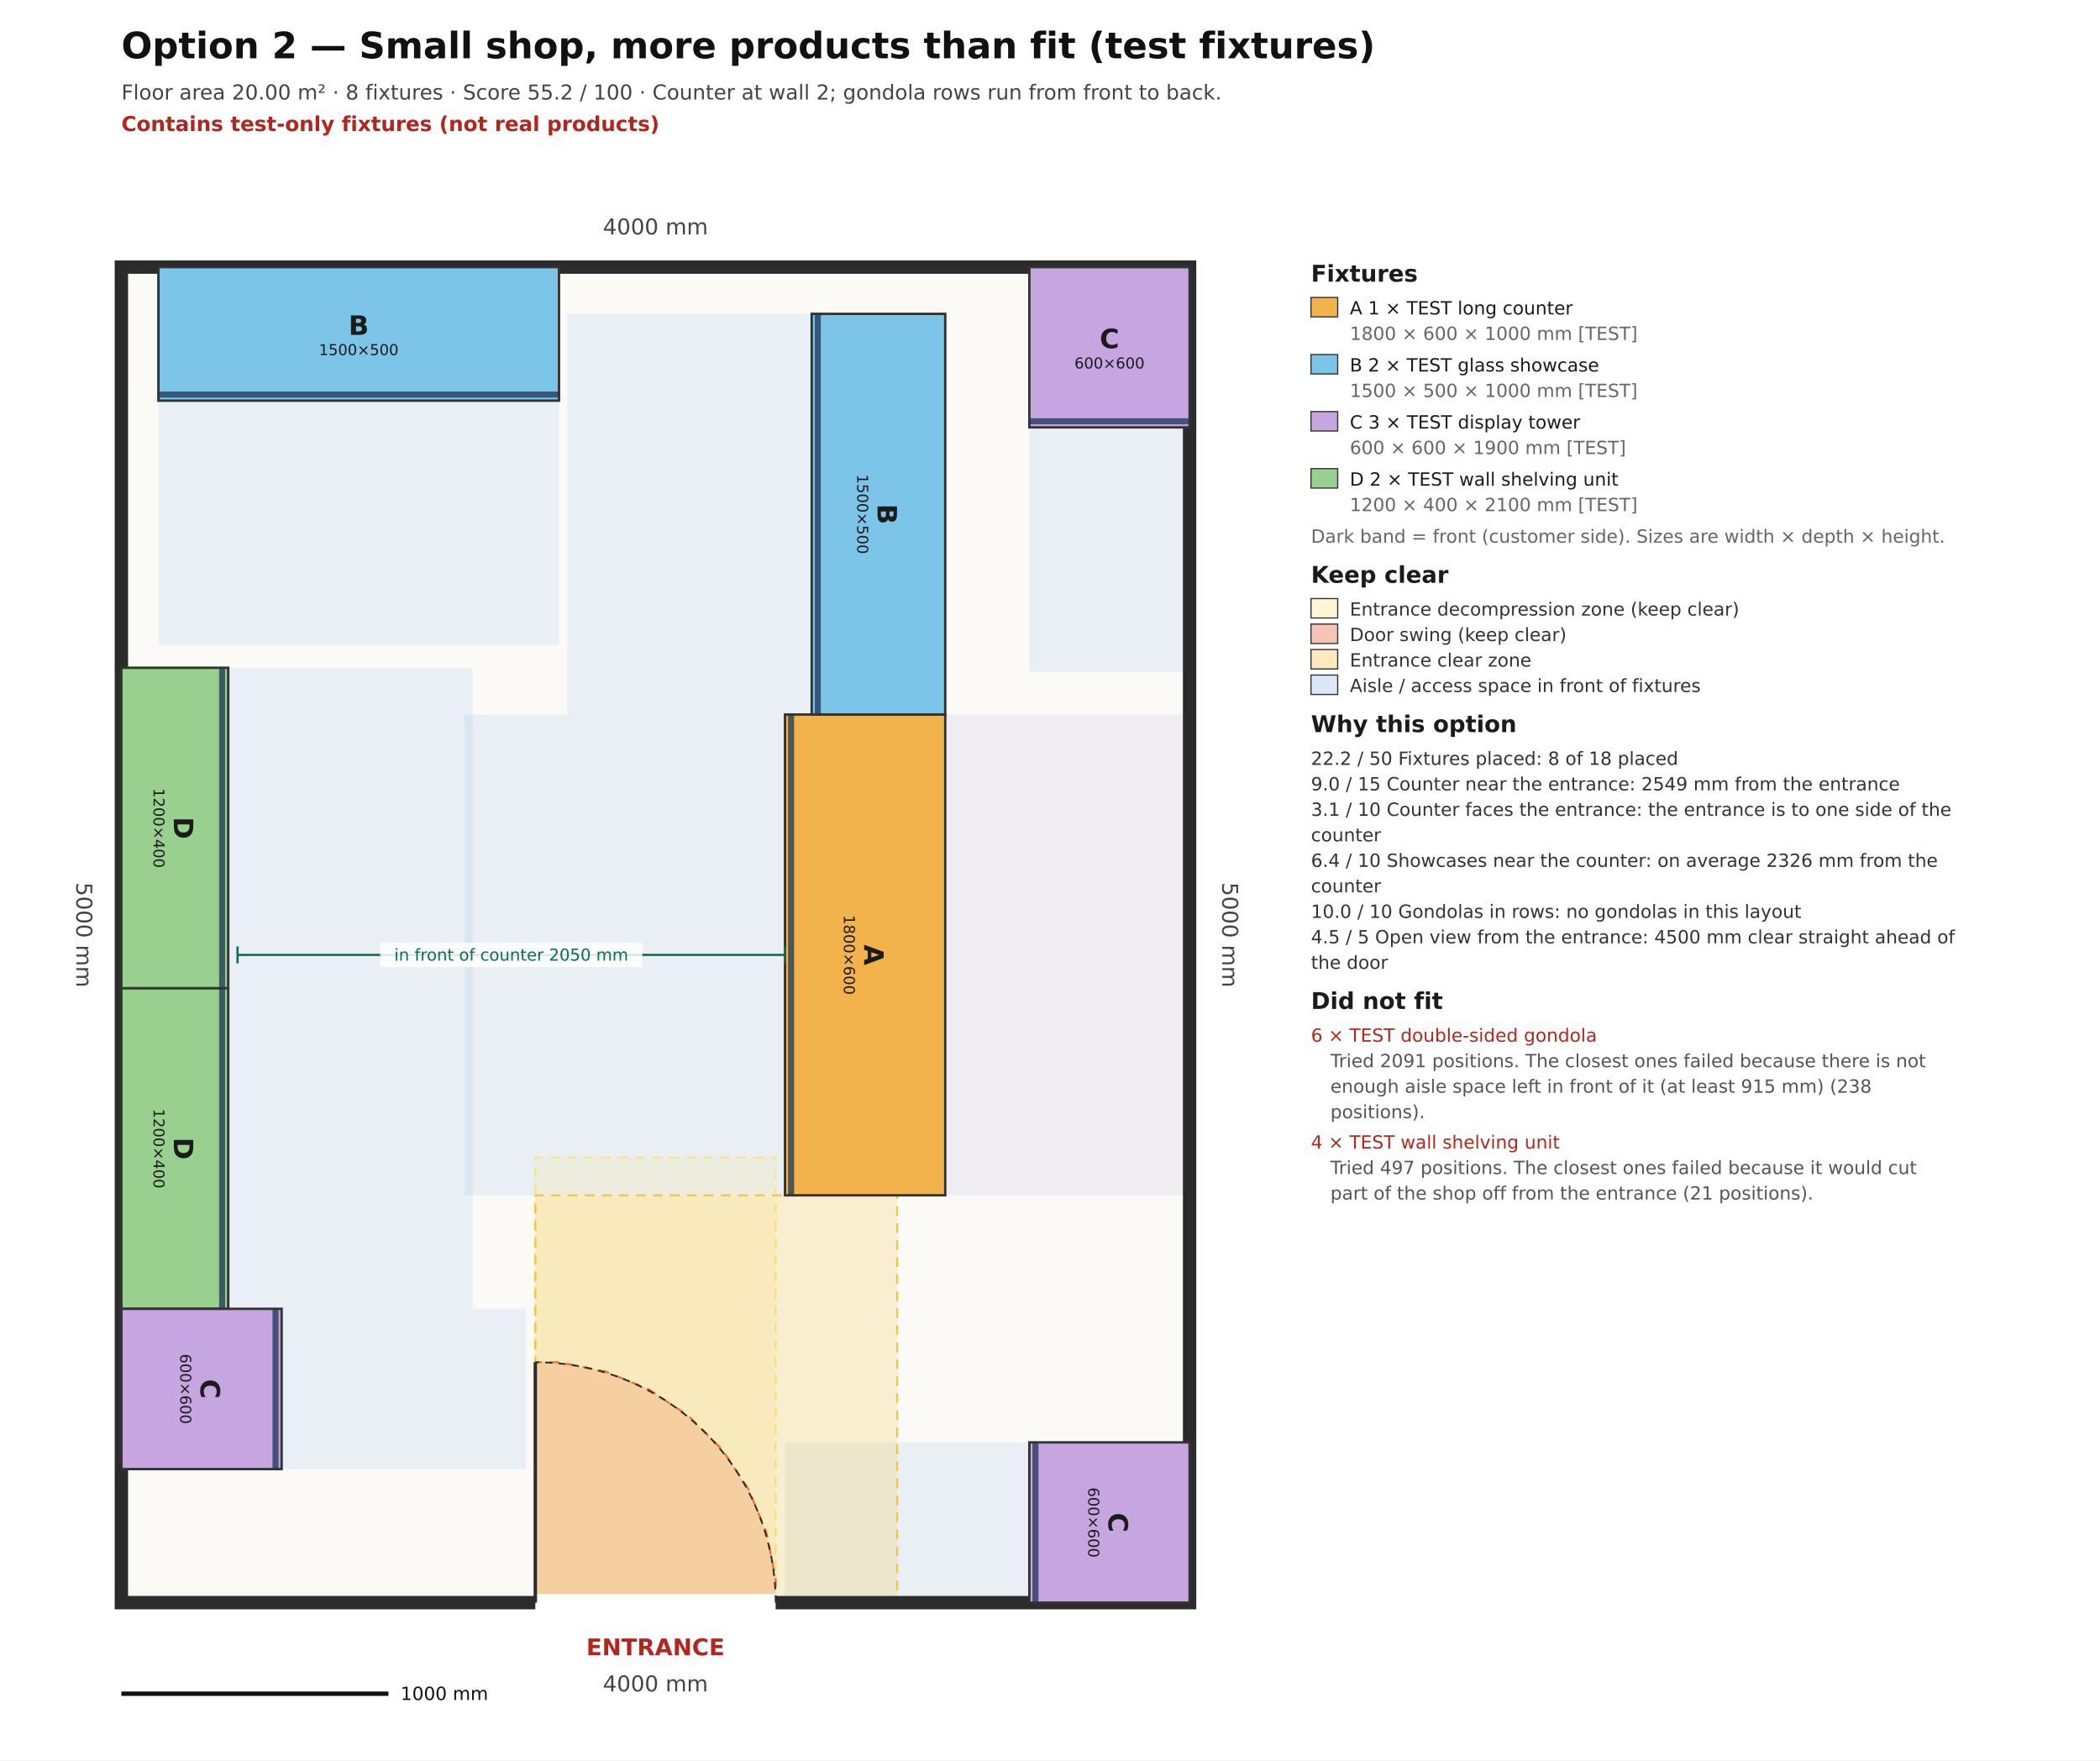
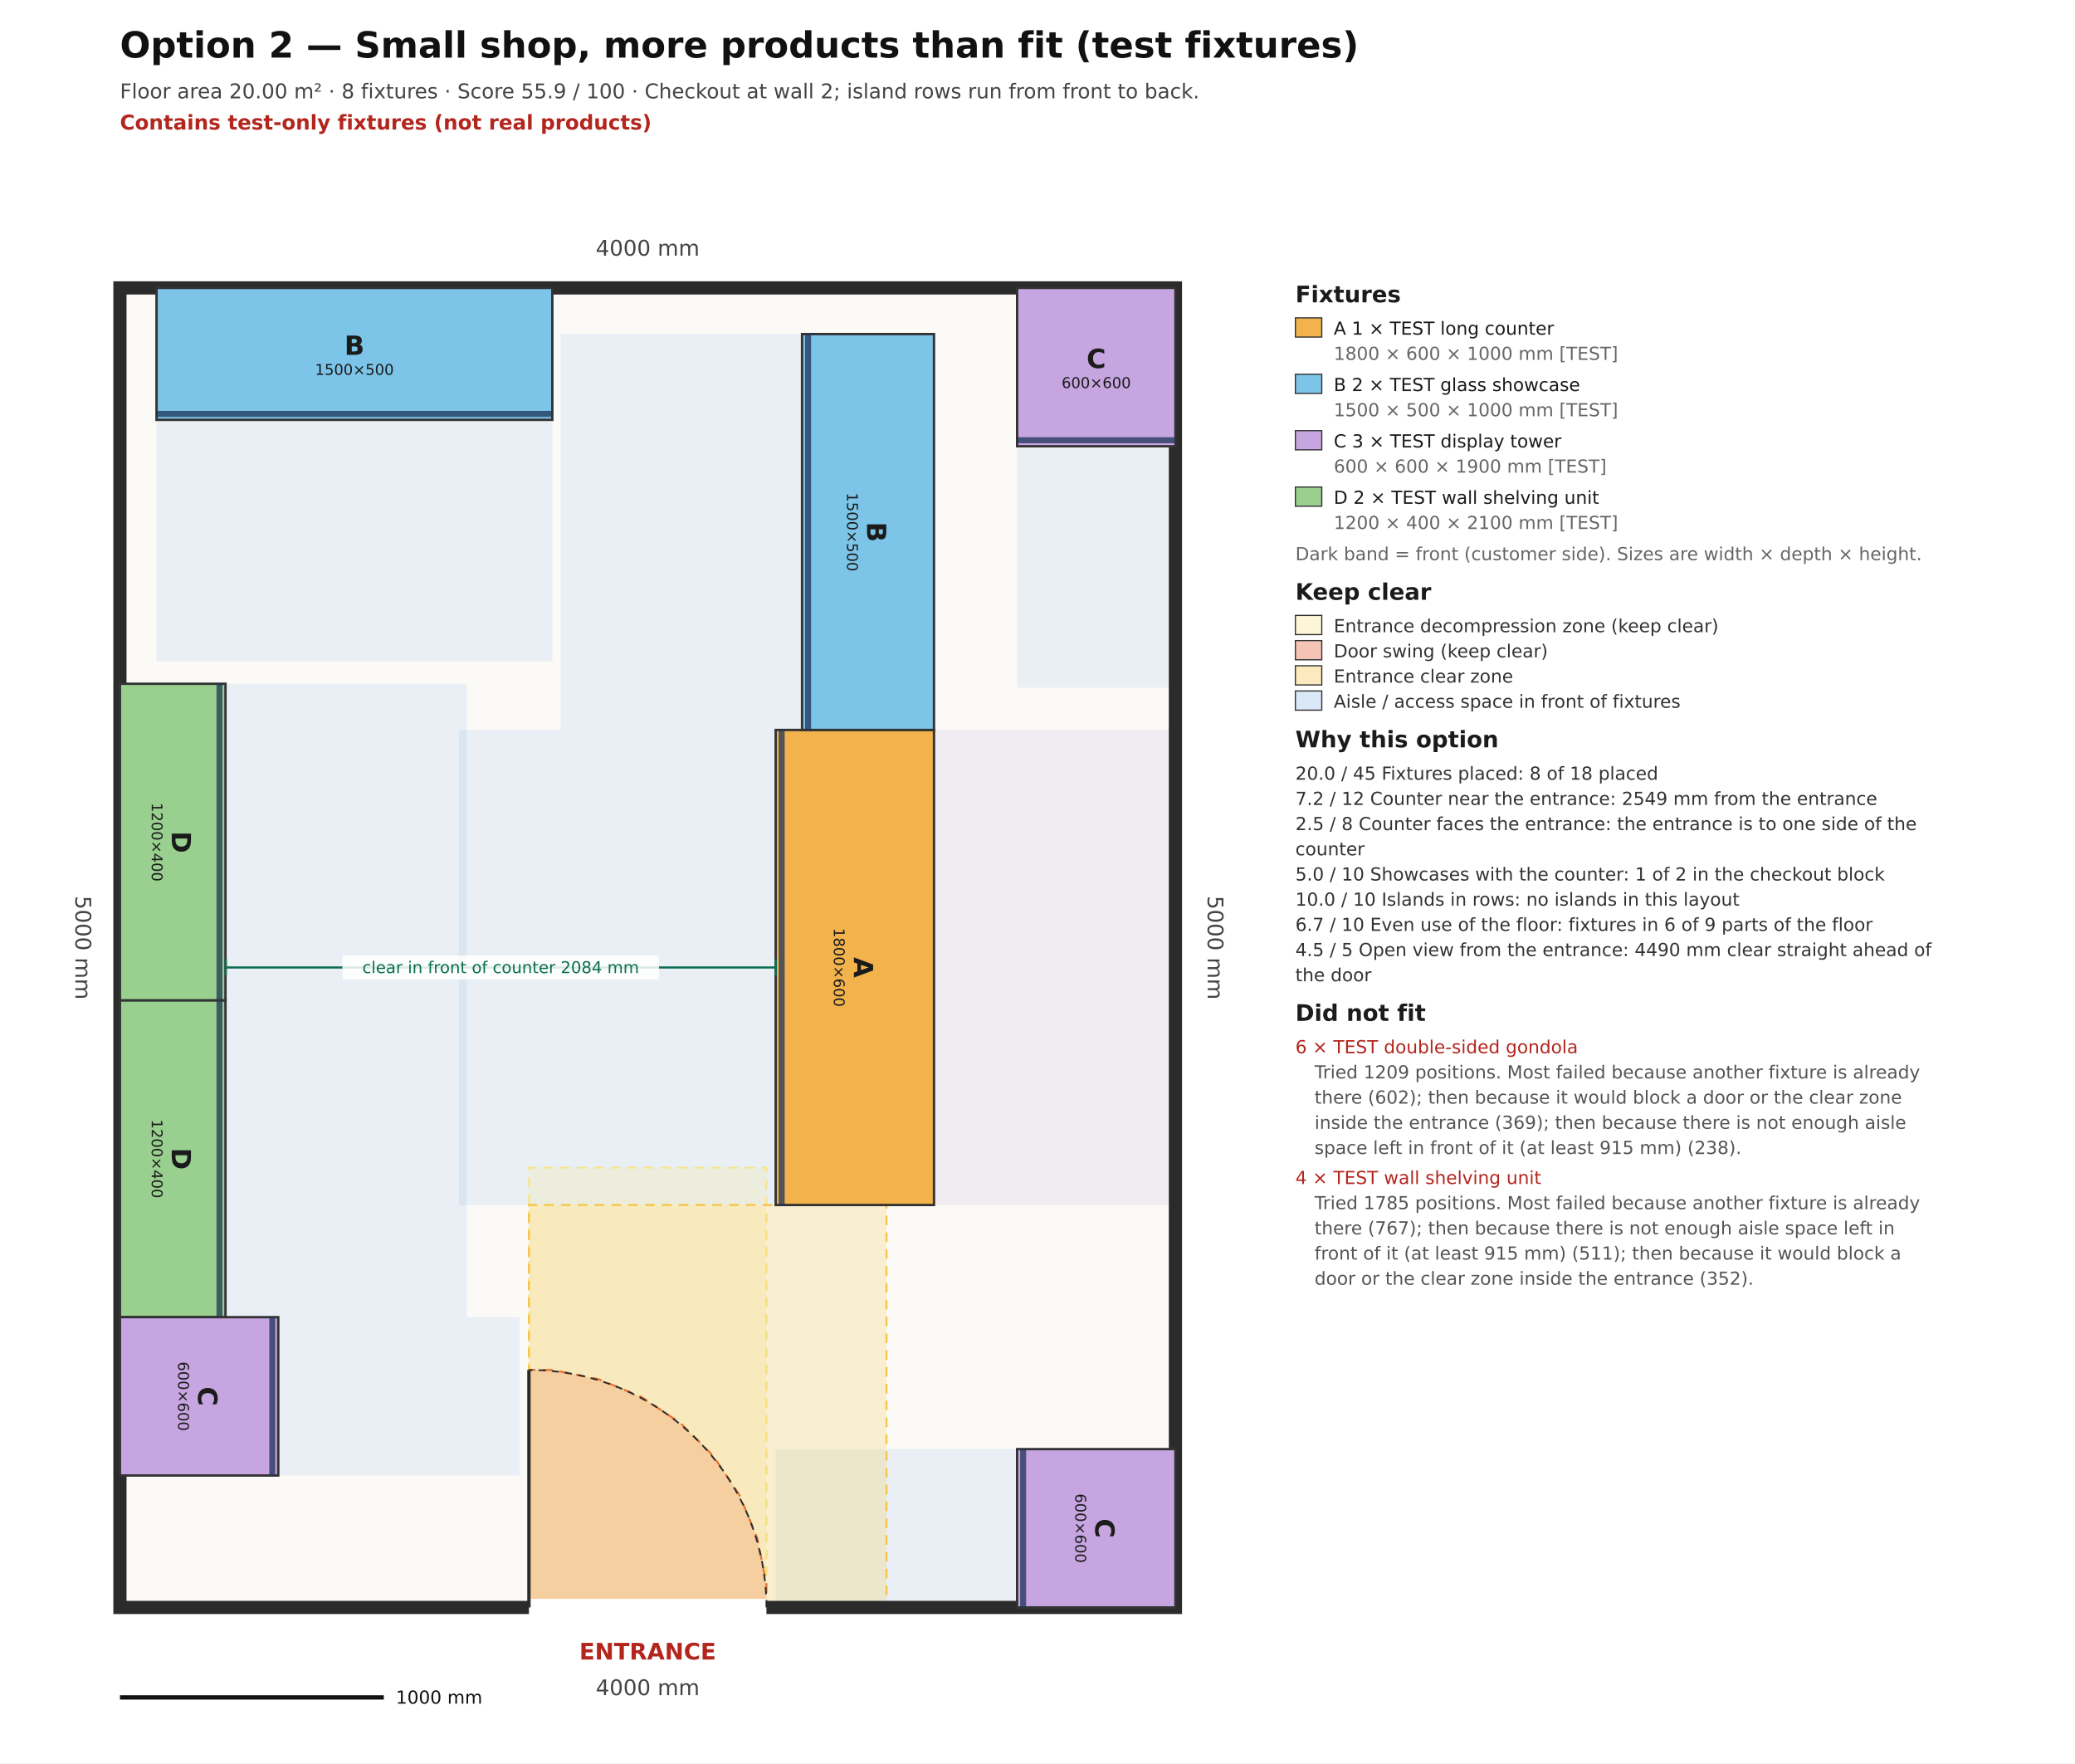
- <svg xmlns="http://www.w3.org/2000/svg" viewBox="0 0 7863.6 6590.9" width="7863.6mm" height="6590.9mm" font-family="DejaVu Sans, Arial, sans-serif">
-   <rect x="0" y="0" width="7863.6" height="6590.9" fill="#ffffff" />
+ <svg xmlns="http://www.w3.org/2000/svg" viewBox="0 0 7863.6 6681.8" width="7863.6mm" height="6681.8mm" font-family="DejaVu Sans, Arial, sans-serif">
+   <rect x="0" y="0" width="7863.6" height="6681.8" fill="#ffffff" />
  <text x="454.5" y="218.2" font-size="136.4" font-weight="bold" fill="#111111">Option 2 — Small shop, more products than fit (test fixtures)</text>
-   <text x="454.5" y="372.7" font-size="77.3" fill="#444444">Floor area 20.00 m²  ·  8 fixtures  ·  Score 55.2 / 100  ·  Counter at wall 2; gondola rows run from front to back.</text>
+   <text x="454.5" y="372.7" font-size="77.3" fill="#444444">Floor area 20.00 m²  ·  8 fixtures  ·  Score 55.9 / 100  ·  Checkout at wall 2; island rows run from front to back.</text>
  <text x="454.5" y="490.9" font-size="77.3" font-weight="bold" fill="#b3261e">Contains test-only fixtures (not real products)</text>
-   <polygon data-role="room-outline" data-plan-points="0.000,0.000 4000.000,0.000 4000.000,5000.000 0.000,5000.000" points="454.545,6000.000 4454.545,6000.000 4454.545,1000.000 454.545,1000.000" fill="#fbfaf7" stroke="none" />
-   <polygon data-access-zone="f01" points="2939.5,4475.0 2939.5,2675.0 1739.5,2675.0 1739.5,4475.0" fill="#4a90d9" fill-opacity="0.10" stroke="none" />
-   <polygon data-access-zone="f01" points="4454.5,4475.0 4454.5,2675.0 3539.5,2675.0 3539.5,4475.0" fill="#8e7cc3" fill-opacity="0.10" stroke="none" />
-   <polygon data-access-zone="f02" points="3039.5,2675.0 3039.5,1175.0 2124.5,1175.0 2124.5,2675.0" fill="#4a90d9" fill-opacity="0.10" stroke="none" />
-   <polygon data-access-zone="f03" points="2093.2,1500.0 593.2,1500.0 593.2,2415.0 2093.2,2415.0" fill="#4a90d9" fill-opacity="0.10" stroke="none" />
-   <polygon data-access-zone="f04" points="854.5,2500.0 854.5,3700.0 1769.5,3700.0 1769.5,2500.0" fill="#4a90d9" fill-opacity="0.10" stroke="none" />
-   <polygon data-access-zone="f05" points="854.5,3700.0 854.5,4900.0 1769.5,4900.0 1769.5,3700.0" fill="#4a90d9" fill-opacity="0.10" stroke="none" />
-   <polygon data-access-zone="f06" points="4454.5,1600.0 3854.5,1600.0 3854.5,2515.0 4454.5,2515.0" fill="#4a90d9" fill-opacity="0.10" stroke="none" />
-   <polygon data-access-zone="f07" points="3854.5,6000.0 3854.5,5400.0 2939.5,5400.0 2939.5,6000.0" fill="#4a90d9" fill-opacity="0.10" stroke="none" />
-   <polygon data-access-zone="f08" points="1054.5,4900.0 1054.5,5500.0 1969.5,5500.0 1969.5,4900.0" fill="#4a90d9" fill-opacity="0.10" stroke="none" />
-   <polygon data-zone-id="entrance:decompression" points="2004.5,6000.0 2904.5,6000.0 2904.5,4333.3 2004.5,4333.3" fill="#f6e58d" fill-opacity="0.22" stroke="#f6e58d" stroke-width="7.3" stroke-dasharray="36.4 27.3" />
-   <polygon data-zone-id="entrance:door-swing" points="2004.5,6000.0 2904.5,6000.0 2904.5,5911.4 2870.0,5737.5 2802.1,5573.7 2703.6,5426.3 2578.3,5300.9 2430.9,5202.4 2267.1,5134.6 2093.2,5100.0 2004.5,5100.0" fill="#e4572e" fill-opacity="0.22" stroke="#e4572e" stroke-width="7.3" stroke-dasharray="36.4 27.3" />
-   <polygon data-zone-id="entrance:entrance-clear" points="2004.5,6000.0 3359.5,6000.0 3359.5,4475.0 2004.5,4475.0" fill="#f6c445" fill-opacity="0.22" stroke="#f6c445" stroke-width="7.3" stroke-dasharray="36.4 27.3" />
-   <polygon points="454.5,6000.0 4454.5,6000.0 4454.5,1000.0 454.5,1000.0" fill="none" stroke="#2b2b2b" stroke-width="50.0" stroke-linejoin="miter" />
-   <line data-door-id="entrance" x1="2004.5" y1="6000.0" x2="2904.5" y2="6000.0" stroke="#ffffff" stroke-width="65.0" />
-   <line x1="2004.5" y1="6000.0" x2="2004.5" y2="5100.0" stroke="#2b2b2b" stroke-width="12.7" />
-   <path d="M 2904.5 6000.0 A 900.0 900.0 0 0 0 2004.5 5100.0" fill="none" stroke="#2b2b2b" stroke-width="6.4" stroke-dasharray="27.3 22.7" />
-   <text x="2454.5" y="6172.7" font-size="86.4" font-weight="bold" fill="#b3261e" text-anchor="middle" dominant-baseline="middle">ENTRANCE</text>
-   <text data-wall-index="0" data-length-um="4000000" x="2454.5" y="6309.1" font-size="81.8" fill="#444444" text-anchor="middle" dominant-baseline="middle" transform="rotate(0.0 2454.5 6309.1)">4000 mm</text>
-   <text data-wall-index="1" data-length-um="5000000" x="4600.0" y="3500.0" font-size="81.8" fill="#444444" text-anchor="middle" dominant-baseline="middle" transform="rotate(90.0 4600.0 3500.0)">5000 mm</text>
-   <text data-wall-index="2" data-length-um="4000000" x="2454.5" y="854.5" font-size="81.8" fill="#444444" text-anchor="middle" dominant-baseline="middle" transform="rotate(0.0 2454.5 854.5)">4000 mm</text>
-   <text data-wall-index="3" data-length-um="5000000" x="309.1" y="3500.0" font-size="81.8" fill="#444444" text-anchor="middle" dominant-baseline="middle" transform="rotate(90.0 309.1 3500.0)">5000 mm</text>
-   <polygon data-placement-id="f01" data-product-id="test-counter-long" data-width-um="1800000" data-depth-um="600000" data-plan-points="3085.000,1525.000 3085.000,3325.000 2485.000,3325.000 2485.000,1525.000" points="3539.545,4475.000 3539.545,2675.000 2939.545,2675.000 2939.545,4475.000" fill="#f2b24c" stroke="#333333" stroke-width="9.1" />
-   <line x1="2962.3" y1="4475.0" x2="2962.3" y2="2675.0" stroke="#1d3557" stroke-width="22.7" stroke-opacity="0.75" />
-   <text x="3239.5" y="3544.0" font-size="100.0" font-weight="bold" fill="#1b1b1b" text-anchor="middle" dominant-baseline="central" transform="rotate(90.0 3239.5 3575.0)">A</text>
-   <text x="3239.5" y="3635.0" font-size="56.4" fill="#1b1b1b" text-anchor="middle" dominant-baseline="central" transform="rotate(90.0 3239.5 3575.0)">1800×600</text>
-   <polygon data-placement-id="f02" data-product-id="test-showcase" data-width-um="1500000" data-depth-um="500000" data-plan-points="3085.000,3325.000 3085.000,4825.000 2585.000,4825.000 2585.000,3325.000" points="3539.545,2675.000 3539.545,1175.000 3039.545,1175.000 3039.545,2675.000" fill="#7cc4e8" stroke="#333333" stroke-width="9.1" />
-   <line x1="3062.3" y1="2675.0" x2="3062.3" y2="1175.0" stroke="#1d3557" stroke-width="22.7" stroke-opacity="0.75" />
-   <text x="3289.5" y="1894.0" font-size="100.0" font-weight="bold" fill="#1b1b1b" text-anchor="middle" dominant-baseline="central" transform="rotate(90.0 3289.5 1925.0)">B</text>
-   <text x="3289.5" y="1985.0" font-size="56.4" fill="#1b1b1b" text-anchor="middle" dominant-baseline="central" transform="rotate(90.0 3289.5 1925.0)">1500×500</text>
-   <polygon data-placement-id="f03" data-product-id="test-showcase" data-width-um="1500000" data-depth-um="500000" data-plan-points="1638.642,5000.000 138.642,5000.000 138.642,4500.000 1638.642,4500.000" points="2093.187,1000.000 593.187,1000.000 593.187,1500.000 2093.187,1500.000" fill="#7cc4e8" stroke="#333333" stroke-width="9.1" />
-   <line x1="2093.2" y1="1477.3" x2="593.2" y2="1477.3" stroke="#1d3557" stroke-width="22.7" stroke-opacity="0.75" />
-   <text x="1343.2" y="1219.0" font-size="100.0" font-weight="bold" fill="#1b1b1b" text-anchor="middle" dominant-baseline="central" transform="rotate(0.0 1343.2 1250.0)">B</text>
-   <text x="1343.2" y="1310.0" font-size="56.4" fill="#1b1b1b" text-anchor="middle" dominant-baseline="central" transform="rotate(0.0 1343.2 1250.0)">1500×500</text>
-   <polygon data-placement-id="f04" data-product-id="test-wall-shelf" data-width-um="1200000" data-depth-um="400000" data-plan-points="0.000,3500.000 0.000,2300.000 400.000,2300.000 400.000,3500.000" points="454.545,2500.000 454.545,3700.000 854.545,3700.000 854.545,2500.000" fill="#9ad08f" stroke="#333333" stroke-width="9.1" />
-   <line x1="831.8" y1="2500.0" x2="831.8" y2="3700.0" stroke="#1d3557" stroke-width="22.7" stroke-opacity="0.75" />
-   <text x="654.5" y="3069.0" font-size="100.0" font-weight="bold" fill="#1b1b1b" text-anchor="middle" dominant-baseline="central" transform="rotate(90.0 654.5 3100.0)">D</text>
-   <text x="654.5" y="3160.0" font-size="56.4" fill="#1b1b1b" text-anchor="middle" dominant-baseline="central" transform="rotate(90.0 654.5 3100.0)">1200×400</text>
-   <polygon data-placement-id="f05" data-product-id="test-wall-shelf" data-width-um="1200000" data-depth-um="400000" data-plan-points="0.000,2300.000 0.000,1100.000 400.000,1100.000 400.000,2300.000" points="454.545,3700.000 454.545,4900.000 854.545,4900.000 854.545,3700.000" fill="#9ad08f" stroke="#333333" stroke-width="9.1" />
-   <line x1="831.8" y1="3700.0" x2="831.8" y2="4900.0" stroke="#1d3557" stroke-width="22.7" stroke-opacity="0.75" />
-   <text x="654.5" y="4269.0" font-size="100.0" font-weight="bold" fill="#1b1b1b" text-anchor="middle" dominant-baseline="central" transform="rotate(90.0 654.5 4300.0)">D</text>
-   <text x="654.5" y="4360.0" font-size="56.4" fill="#1b1b1b" text-anchor="middle" dominant-baseline="central" transform="rotate(90.0 654.5 4300.0)">1200×400</text>
-   <polygon data-placement-id="f06" data-product-id="test-tower" data-width-um="600000" data-depth-um="600000" data-plan-points="4000.000,5000.000 3400.000,5000.000 3400.000,4400.000 4000.000,4400.000" points="4454.545,1000.000 3854.545,1000.000 3854.545,1600.000 4454.545,1600.000" fill="#c6a5e0" stroke="#333333" stroke-width="9.1" />
-   <line x1="4454.5" y1="1577.3" x2="3854.5" y2="1577.3" stroke="#1d3557" stroke-width="22.7" stroke-opacity="0.75" />
-   <text x="4154.5" y="1269.0" font-size="100.0" font-weight="bold" fill="#1b1b1b" text-anchor="middle" dominant-baseline="central" transform="rotate(0.0 4154.5 1300.0)">C</text>
-   <text x="4154.5" y="1360.0" font-size="56.4" fill="#1b1b1b" text-anchor="middle" dominant-baseline="central" transform="rotate(0.0 4154.5 1300.0)">600×600</text>
-   <polygon data-placement-id="f07" data-product-id="test-tower" data-width-um="600000" data-depth-um="600000" data-plan-points="4000.000,0.000 4000.000,600.000 3400.000,600.000 3400.000,0.000" points="4454.545,6000.000 4454.545,5400.000 3854.545,5400.000 3854.545,6000.000" fill="#c6a5e0" stroke="#333333" stroke-width="9.1" />
-   <line x1="3877.3" y1="6000.0" x2="3877.3" y2="5400.0" stroke="#1d3557" stroke-width="22.7" stroke-opacity="0.75" />
-   <text x="4154.5" y="5669.0" font-size="100.0" font-weight="bold" fill="#1b1b1b" text-anchor="middle" dominant-baseline="central" transform="rotate(90.0 4154.5 5700.0)">C</text>
-   <text x="4154.5" y="5760.0" font-size="56.4" fill="#1b1b1b" text-anchor="middle" dominant-baseline="central" transform="rotate(90.0 4154.5 5700.0)">600×600</text>
-   <polygon data-placement-id="f08" data-product-id="test-tower" data-width-um="600000" data-depth-um="600000" data-plan-points="0.000,1100.000 0.000,500.000 600.000,500.000 600.000,1100.000" points="454.545,4900.000 454.545,5500.000 1054.545,5500.000 1054.545,4900.000" fill="#c6a5e0" stroke="#333333" stroke-width="9.1" />
-   <line x1="1031.8" y1="4900.0" x2="1031.8" y2="5500.0" stroke="#1d3557" stroke-width="22.7" stroke-opacity="0.75" />
-   <text x="754.5" y="5169.0" font-size="100.0" font-weight="bold" fill="#1b1b1b" text-anchor="middle" dominant-baseline="central" transform="rotate(90.0 754.5 5200.0)">C</text>
-   <text x="754.5" y="5260.0" font-size="56.4" fill="#1b1b1b" text-anchor="middle" dominant-baseline="central" transform="rotate(90.0 754.5 5200.0)">600×600</text>
-   <line data-aisle="main" data-width-um="2050000" x1="2939.5" y1="3575.0" x2="889.5" y2="3575.0" stroke="#0b6e4f" stroke-width="8.2" />
-   <line x1="2939.5" y1="3606.8" x2="2939.5" y2="3543.2" stroke="#0b6e4f" stroke-width="8.2" />
-   <line x1="889.5" y1="3606.8" x2="889.5" y2="3543.2" stroke="#0b6e4f" stroke-width="8.2" />
-   <rect x="1423.6" y="3529.5" width="981.8" height="90.9" fill="#ffffff" fill-opacity="0.85" />
-   <text x="1914.5" y="3575.0" font-size="61.8" fill="#0b6e4f" text-anchor="middle" dominant-baseline="central">in front of counter 2050 mm</text>
-   <line x1="454.5" y1="6340.9" x2="1454.5" y2="6340.9" stroke="#111111" stroke-width="16.4" />
-   <text x="1500.0" y="6340.9" font-size="68.2" fill="#111111" dominant-baseline="central">1000 mm</text>
-   <text x="4909.1" y="1054.5" font-size="86.4" font-weight="bold" fill="#1b1b1b">Fixtures</text>
-   <rect x="4909.1" y="1113.6" width="100.0" height="72.7" fill="#f2b24c" fill-opacity="1" stroke="#333333" stroke-width="4.5" />
-   <text x="5054.5" y="1177.3" font-size="68.2" fill="#1b1b1b">A 1 × TEST long counter</text>
-   <text x="5054.5" y="1272.7" font-size="68.2" fill="#666666">1800 × 600 × 1000 mm [TEST]</text>
-   <rect x="4909.1" y="1327.3" width="100.0" height="72.7" fill="#7cc4e8" fill-opacity="1" stroke="#333333" stroke-width="4.5" />
-   <text x="5054.5" y="1390.9" font-size="68.2" fill="#1b1b1b">B 2 × TEST glass showcase</text>
-   <text x="5054.5" y="1486.4" font-size="68.2" fill="#666666">1500 × 500 × 1000 mm [TEST]</text>
-   <rect x="4909.1" y="1540.9" width="100.0" height="72.7" fill="#c6a5e0" fill-opacity="1" stroke="#333333" stroke-width="4.5" />
-   <text x="5054.5" y="1604.5" font-size="68.2" fill="#1b1b1b">C 3 × TEST display tower</text>
-   <text x="5054.5" y="1700.0" font-size="68.2" fill="#666666">600 × 600 × 1900 mm [TEST]</text>
-   <rect x="4909.1" y="1754.5" width="100.0" height="72.7" fill="#9ad08f" fill-opacity="1" stroke="#333333" stroke-width="4.5" />
-   <text x="5054.5" y="1818.2" font-size="68.2" fill="#1b1b1b">D 2 × TEST wall shelving unit</text>
-   <text x="5054.5" y="1913.6" font-size="68.2" fill="#666666">1200 × 400 × 2100 mm [TEST]</text>
-   <text x="4909.1" y="2031.8" font-size="68.2" fill="#666666">Dark band = front (customer side). Sizes are width × depth × height.</text>
-   <text x="4909.1" y="2181.8" font-size="86.4" font-weight="bold" fill="#1b1b1b">Keep clear</text>
-   <rect x="4909.1" y="2240.9" width="100.0" height="72.7" fill="#f6e58d" fill-opacity="0.35" stroke="#333333" stroke-width="4.5" />
-   <text x="5054.5" y="2304.5" font-size="68.2" fill="#333333">Entrance decompression zone (keep clear)</text>
-   <rect x="4909.1" y="2336.4" width="100.0" height="72.7" fill="#e4572e" fill-opacity="0.35" stroke="#333333" stroke-width="4.5" />
-   <text x="5054.5" y="2400.0" font-size="68.2" fill="#333333">Door swing (keep clear)</text>
-   <rect x="4909.1" y="2431.8" width="100.0" height="72.7" fill="#f6c445" fill-opacity="0.35" stroke="#333333" stroke-width="4.5" />
-   <text x="5054.5" y="2495.5" font-size="68.2" fill="#333333">Entrance clear zone</text>
-   <rect x="4909.1" y="2527.3" width="100.0" height="72.7" fill="#4a90d9" fill-opacity="0.2" stroke="#333333" stroke-width="4.5" />
-   <text x="5054.5" y="2590.9" font-size="68.2" fill="#333333">Aisle / access space in front of fixtures</text>
-   <text x="4909.1" y="2740.9" font-size="86.4" font-weight="bold" fill="#1b1b1b">Why this option</text>
-   <text x="4909.1" y="2863.6" font-size="68.2" fill="#333333">22.2 / 50 Fixtures placed: 8 of 18 placed</text>
-   <text x="4909.1" y="2959.1" font-size="68.2" fill="#333333">9.0 / 15 Counter near the entrance: 2549 mm from the entrance</text>
-   <text x="4909.1" y="3054.5" font-size="68.2" fill="#333333">3.1 / 10 Counter faces the entrance: the entrance is to one side of the</text>
-   <text x="4909.1" y="3150.0" font-size="68.2" fill="#333333">counter</text>
-   <text x="4909.1" y="3245.5" font-size="68.2" fill="#333333">6.4 / 10 Showcases near the counter: on average 2326 mm from the</text>
-   <text x="4909.1" y="3340.9" font-size="68.2" fill="#333333">counter</text>
-   <text x="4909.1" y="3436.4" font-size="68.2" fill="#333333">10.0 / 10 Gondolas in rows: no gondolas in this layout</text>
-   <text x="4909.1" y="3531.8" font-size="68.2" fill="#333333">4.5 / 5 Open view from the entrance: 4500 mm clear straight ahead of</text>
-   <text x="4909.1" y="3627.3" font-size="68.2" fill="#333333">the door</text>
-   <text x="4909.1" y="3777.3" font-size="86.4" font-weight="bold" fill="#1b1b1b">Did not fit</text>
-   <text x="4909.1" y="3900.0" font-size="68.2" fill="#b3261e">6 × TEST double-sided gondola</text>
-   <text x="4981.8" y="3995.5" font-size="68.2" fill="#555555">Tried 2091 positions. The closest ones failed because there is not</text>
-   <text x="4981.8" y="4090.9" font-size="68.2" fill="#555555">enough aisle space left in front of it (at least 915 mm) (238</text>
-   <text x="4981.8" y="4186.4" font-size="68.2" fill="#555555">positions).</text>
-   <text x="4909.1" y="4300.0" font-size="68.2" fill="#b3261e">4 × TEST wall shelving unit</text>
-   <text x="4981.8" y="4395.5" font-size="68.2" fill="#555555">Tried 497 positions. The closest ones failed because it would cut</text>
-   <text x="4981.8" y="4490.9" font-size="68.2" fill="#555555">part of the shop off from the entrance (21 positions).</text>
+   <polygon data-role="room-outline" data-plan-points="0.000,0.000 4000.000,0.000 4000.000,5000.000 0.000,5000.000" points="454.545,6090.909 4454.545,6090.909 4454.545,1090.909 454.545,1090.909" fill="#fbfaf7" stroke="none" />
+   <polygon data-access-zone="f01" points="2939.5,4565.9 2939.5,2765.9 1739.5,2765.9 1739.5,4565.9" fill="#4a90d9" fill-opacity="0.10" stroke="none" />
+   <polygon data-access-zone="f01" points="4454.5,4565.9 4454.5,2765.9 3539.5,2765.9 3539.5,4565.9" fill="#8e7cc3" fill-opacity="0.10" stroke="none" />
+   <polygon data-access-zone="f02" points="3039.5,2765.9 3039.5,1265.9 2124.5,1265.9 2124.5,2765.9" fill="#4a90d9" fill-opacity="0.10" stroke="none" />
+   <polygon data-access-zone="f03" points="2093.2,1590.9 593.2,1590.9 593.2,2505.9 2093.2,2505.9" fill="#4a90d9" fill-opacity="0.10" stroke="none" />
+   <polygon data-access-zone="f04" points="854.5,2590.9 854.5,3790.9 1769.5,3790.9 1769.5,2590.9" fill="#4a90d9" fill-opacity="0.10" stroke="none" />
+   <polygon data-access-zone="f05" points="854.5,3790.9 854.5,4990.9 1769.5,4990.9 1769.5,3790.9" fill="#4a90d9" fill-opacity="0.10" stroke="none" />
+   <polygon data-access-zone="f06" points="4454.5,1690.9 3854.5,1690.9 3854.5,2605.9 4454.5,2605.9" fill="#4a90d9" fill-opacity="0.10" stroke="none" />
+   <polygon data-access-zone="f07" points="3854.5,6090.9 3854.5,5490.9 2939.5,5490.9 2939.5,6090.9" fill="#4a90d9" fill-opacity="0.10" stroke="none" />
+   <polygon data-access-zone="f08" points="1054.5,4990.9 1054.5,5590.9 1969.5,5590.9 1969.5,4990.9" fill="#4a90d9" fill-opacity="0.10" stroke="none" />
+   <polygon data-zone-id="entrance:decompression" points="2004.5,6090.9 2904.5,6090.9 2904.5,4424.2 2004.5,4424.2" fill="#f6e58d" fill-opacity="0.22" stroke="#f6e58d" stroke-width="7.3" stroke-dasharray="36.4 27.3" />
+   <polygon data-zone-id="entrance:door-swing" points="2004.5,6090.9 2904.5,6090.9 2904.5,6002.3 2870.0,5828.4 2802.1,5664.6 2703.6,5517.2 2578.3,5391.8 2430.9,5293.3 2267.1,5225.5 2093.2,5190.9 2004.5,5190.9" fill="#e4572e" fill-opacity="0.22" stroke="#e4572e" stroke-width="7.3" stroke-dasharray="36.4 27.3" />
+   <polygon data-zone-id="entrance:entrance-clear" points="2004.5,6090.9 3359.5,6090.9 3359.5,4565.9 2004.5,4565.9" fill="#f6c445" fill-opacity="0.22" stroke="#f6c445" stroke-width="7.3" stroke-dasharray="36.4 27.3" />
+   <polygon points="454.5,6090.9 4454.5,6090.9 4454.5,1090.9 454.5,1090.9" fill="none" stroke="#2b2b2b" stroke-width="50.0" stroke-linejoin="miter" />
+   <line data-door-id="entrance" x1="2004.5" y1="6090.9" x2="2904.5" y2="6090.9" stroke="#ffffff" stroke-width="65.0" />
+   <line x1="2004.5" y1="6090.9" x2="2004.5" y2="5190.9" stroke="#2b2b2b" stroke-width="12.7" />
+   <path d="M 2904.5 6090.9 A 900.0 900.0 0 0 0 2004.5 5190.9" fill="none" stroke="#2b2b2b" stroke-width="6.4" stroke-dasharray="27.3 22.7" />
+   <text x="2454.5" y="6263.6" font-size="86.4" font-weight="bold" fill="#b3261e" text-anchor="middle" dominant-baseline="middle">ENTRANCE</text>
+   <text data-wall-index="0" data-length-um="4000000" x="2454.5" y="6400.0" font-size="81.8" fill="#444444" text-anchor="middle" dominant-baseline="middle" transform="rotate(0.0 2454.5 6400.0)">4000 mm</text>
+   <text data-wall-index="1" data-length-um="5000000" x="4600.0" y="3590.9" font-size="81.8" fill="#444444" text-anchor="middle" dominant-baseline="middle" transform="rotate(90.0 4600.0 3590.9)">5000 mm</text>
+   <text data-wall-index="2" data-length-um="4000000" x="2454.5" y="945.5" font-size="81.8" fill="#444444" text-anchor="middle" dominant-baseline="middle" transform="rotate(0.0 2454.5 945.5)">4000 mm</text>
+   <text data-wall-index="3" data-length-um="5000000" x="309.1" y="3590.9" font-size="81.8" fill="#444444" text-anchor="middle" dominant-baseline="middle" transform="rotate(90.0 309.1 3590.9)">5000 mm</text>
+   <polygon data-placement-id="f01" data-product-id="test-counter-long" data-width-um="1800000" data-depth-um="600000" data-plan-points="3085.000,1525.000 3085.000,3325.000 2485.000,3325.000 2485.000,1525.000" points="3539.545,4565.909 3539.545,2765.909 2939.545,2765.909 2939.545,4565.909" fill="#f2b24c" stroke="#333333" stroke-width="9.1" />
+   <line x1="2962.3" y1="4565.9" x2="2962.3" y2="2765.9" stroke="#1d3557" stroke-width="22.7" stroke-opacity="0.75" />
+   <text data-label-for="f01" x="3239.5" y="3634.9" font-size="100.0" font-weight="bold" fill="#1b1b1b" text-anchor="middle" dominant-baseline="central" transform="rotate(90.0 3239.5 3665.9)">A</text>
+   <text x="3239.5" y="3725.9" font-size="56.4" fill="#1b1b1b" text-anchor="middle" dominant-baseline="central" transform="rotate(90.0 3239.5 3665.9)">1800×600</text>
+   <polygon data-placement-id="f02" data-product-id="test-showcase" data-width-um="1500000" data-depth-um="500000" data-plan-points="3085.000,3325.000 3085.000,4825.000 2585.000,4825.000 2585.000,3325.000" points="3539.545,2765.909 3539.545,1265.909 3039.545,1265.909 3039.545,2765.909" fill="#7cc4e8" stroke="#333333" stroke-width="9.1" />
+   <line x1="3062.3" y1="2765.9" x2="3062.3" y2="1265.9" stroke="#1d3557" stroke-width="22.7" stroke-opacity="0.75" />
+   <text data-label-for="f02" x="3289.5" y="1984.9" font-size="100.0" font-weight="bold" fill="#1b1b1b" text-anchor="middle" dominant-baseline="central" transform="rotate(90.0 3289.5 2015.9)">B</text>
+   <text x="3289.5" y="2075.9" font-size="56.4" fill="#1b1b1b" text-anchor="middle" dominant-baseline="central" transform="rotate(90.0 3289.5 2015.9)">1500×500</text>
+   <polygon data-placement-id="f03" data-product-id="test-showcase" data-width-um="1500000" data-depth-um="500000" data-plan-points="1638.642,5000.000 138.642,5000.000 138.642,4500.000 1638.642,4500.000" points="2093.187,1090.909 593.187,1090.909 593.187,1590.909 2093.187,1590.909" fill="#7cc4e8" stroke="#333333" stroke-width="9.1" />
+   <line x1="2093.2" y1="1568.2" x2="593.2" y2="1568.2" stroke="#1d3557" stroke-width="22.7" stroke-opacity="0.75" />
+   <text data-label-for="f03" x="1343.2" y="1309.9" font-size="100.0" font-weight="bold" fill="#1b1b1b" text-anchor="middle" dominant-baseline="central" transform="rotate(0.0 1343.2 1340.9)">B</text>
+   <text x="1343.2" y="1400.9" font-size="56.4" fill="#1b1b1b" text-anchor="middle" dominant-baseline="central" transform="rotate(0.0 1343.2 1340.9)">1500×500</text>
+   <polygon data-placement-id="f04" data-product-id="test-wall-shelf" data-width-um="1200000" data-depth-um="400000" data-plan-points="0.000,3500.000 0.000,2300.000 400.000,2300.000 400.000,3500.000" points="454.545,2590.909 454.545,3790.909 854.545,3790.909 854.545,2590.909" fill="#9ad08f" stroke="#333333" stroke-width="9.1" />
+   <line x1="831.8" y1="2590.9" x2="831.8" y2="3790.9" stroke="#1d3557" stroke-width="22.7" stroke-opacity="0.75" />
+   <text data-label-for="f04" x="654.5" y="3159.9" font-size="100.0" font-weight="bold" fill="#1b1b1b" text-anchor="middle" dominant-baseline="central" transform="rotate(90.0 654.5 3190.9)">D</text>
+   <text x="654.5" y="3250.9" font-size="56.4" fill="#1b1b1b" text-anchor="middle" dominant-baseline="central" transform="rotate(90.0 654.5 3190.9)">1200×400</text>
+   <polygon data-placement-id="f05" data-product-id="test-wall-shelf" data-width-um="1200000" data-depth-um="400000" data-plan-points="0.000,2300.000 0.000,1100.000 400.000,1100.000 400.000,2300.000" points="454.545,3790.909 454.545,4990.909 854.545,4990.909 854.545,3790.909" fill="#9ad08f" stroke="#333333" stroke-width="9.1" />
+   <line x1="831.8" y1="3790.9" x2="831.8" y2="4990.9" stroke="#1d3557" stroke-width="22.7" stroke-opacity="0.75" />
+   <text data-label-for="f05" x="654.5" y="4359.9" font-size="100.0" font-weight="bold" fill="#1b1b1b" text-anchor="middle" dominant-baseline="central" transform="rotate(90.0 654.5 4390.9)">D</text>
+   <text x="654.5" y="4450.9" font-size="56.4" fill="#1b1b1b" text-anchor="middle" dominant-baseline="central" transform="rotate(90.0 654.5 4390.9)">1200×400</text>
+   <polygon data-placement-id="f06" data-product-id="test-tower" data-width-um="600000" data-depth-um="600000" data-plan-points="4000.000,5000.000 3400.000,5000.000 3400.000,4400.000 4000.000,4400.000" points="4454.545,1090.909 3854.545,1090.909 3854.545,1690.909 4454.545,1690.909" fill="#c6a5e0" stroke="#333333" stroke-width="9.1" />
+   <line x1="4454.5" y1="1668.2" x2="3854.5" y2="1668.2" stroke="#1d3557" stroke-width="22.7" stroke-opacity="0.75" />
+   <text data-label-for="f06" x="4154.5" y="1359.9" font-size="100.0" font-weight="bold" fill="#1b1b1b" text-anchor="middle" dominant-baseline="central" transform="rotate(0.0 4154.5 1390.9)">C</text>
+   <text x="4154.5" y="1450.9" font-size="56.4" fill="#1b1b1b" text-anchor="middle" dominant-baseline="central" transform="rotate(0.0 4154.5 1390.9)">600×600</text>
+   <polygon data-placement-id="f07" data-product-id="test-tower" data-width-um="600000" data-depth-um="600000" data-plan-points="4000.000,0.000 4000.000,600.000 3400.000,600.000 3400.000,0.000" points="4454.545,6090.909 4454.545,5490.909 3854.545,5490.909 3854.545,6090.909" fill="#c6a5e0" stroke="#333333" stroke-width="9.1" />
+   <line x1="3877.3" y1="6090.9" x2="3877.3" y2="5490.9" stroke="#1d3557" stroke-width="22.7" stroke-opacity="0.75" />
+   <text data-label-for="f07" x="4154.5" y="5759.9" font-size="100.0" font-weight="bold" fill="#1b1b1b" text-anchor="middle" dominant-baseline="central" transform="rotate(90.0 4154.5 5790.9)">C</text>
+   <text x="4154.5" y="5850.9" font-size="56.4" fill="#1b1b1b" text-anchor="middle" dominant-baseline="central" transform="rotate(90.0 4154.5 5790.9)">600×600</text>
+   <polygon data-placement-id="f08" data-product-id="test-tower" data-width-um="600000" data-depth-um="600000" data-plan-points="0.000,1100.000 0.000,500.000 600.000,500.000 600.000,1100.000" points="454.545,4990.909 454.545,5590.909 1054.545,5590.909 1054.545,4990.909" fill="#c6a5e0" stroke="#333333" stroke-width="9.1" />
+   <line x1="1031.8" y1="4990.9" x2="1031.8" y2="5590.9" stroke="#1d3557" stroke-width="22.7" stroke-opacity="0.75" />
+   <text data-label-for="f08" x="754.5" y="5259.9" font-size="100.0" font-weight="bold" fill="#1b1b1b" text-anchor="middle" dominant-baseline="central" transform="rotate(90.0 754.5 5290.9)">C</text>
+   <text x="754.5" y="5350.9" font-size="56.4" fill="#1b1b1b" text-anchor="middle" dominant-baseline="central" transform="rotate(90.0 754.5 5290.9)">600×600</text>
+   <line data-aisle="main" data-width-um="2084000" x1="2939.5" y1="3665.9" x2="855.5" y2="3665.9" stroke="#0b6e4f" stroke-width="8.2" />
+   <line x1="2939.5" y1="3697.7" x2="2939.5" y2="3634.1" stroke="#0b6e4f" stroke-width="8.2" />
+   <line x1="855.5" y1="3697.7" x2="855.5" y2="3634.1" stroke="#0b6e4f" stroke-width="8.2" />
+   <rect x="1297.5" y="3620.5" width="1200.0" height="90.9" fill="#ffffff" fill-opacity="0.85" />
+   <text x="1897.5" y="3665.9" font-size="61.8" fill="#0b6e4f" text-anchor="middle" dominant-baseline="central">clear in front of counter 2084 mm</text>
+   <line x1="454.5" y1="6431.8" x2="1454.5" y2="6431.8" stroke="#111111" stroke-width="16.4" />
+   <text x="1500.0" y="6431.8" font-size="68.2" fill="#111111" dominant-baseline="central">1000 mm</text>
+   <text x="4909.1" y="1145.5" font-size="86.4" font-weight="bold" fill="#1b1b1b">Fixtures</text>
+   <rect x="4909.1" y="1204.5" width="100.0" height="72.7" fill="#f2b24c" fill-opacity="1" stroke="#333333" stroke-width="4.5" />
+   <text x="5054.5" y="1268.2" font-size="68.2" fill="#1b1b1b">A 1 × TEST long counter</text>
+   <text x="5054.5" y="1363.6" font-size="68.2" fill="#666666">1800 × 600 × 1000 mm [TEST]</text>
+   <rect x="4909.1" y="1418.2" width="100.0" height="72.7" fill="#7cc4e8" fill-opacity="1" stroke="#333333" stroke-width="4.5" />
+   <text x="5054.5" y="1481.8" font-size="68.2" fill="#1b1b1b">B 2 × TEST glass showcase</text>
+   <text x="5054.5" y="1577.3" font-size="68.2" fill="#666666">1500 × 500 × 1000 mm [TEST]</text>
+   <rect x="4909.1" y="1631.8" width="100.0" height="72.7" fill="#c6a5e0" fill-opacity="1" stroke="#333333" stroke-width="4.5" />
+   <text x="5054.5" y="1695.5" font-size="68.2" fill="#1b1b1b">C 3 × TEST display tower</text>
+   <text x="5054.5" y="1790.9" font-size="68.2" fill="#666666">600 × 600 × 1900 mm [TEST]</text>
+   <rect x="4909.1" y="1845.5" width="100.0" height="72.7" fill="#9ad08f" fill-opacity="1" stroke="#333333" stroke-width="4.5" />
+   <text x="5054.5" y="1909.1" font-size="68.2" fill="#1b1b1b">D 2 × TEST wall shelving unit</text>
+   <text x="5054.5" y="2004.5" font-size="68.2" fill="#666666">1200 × 400 × 2100 mm [TEST]</text>
+   <text x="4909.1" y="2122.7" font-size="68.2" fill="#666666">Dark band = front (customer side). Sizes are width × depth × height.</text>
+   <text x="4909.1" y="2272.7" font-size="86.4" font-weight="bold" fill="#1b1b1b">Keep clear</text>
+   <rect x="4909.1" y="2331.8" width="100.0" height="72.7" fill="#f6e58d" fill-opacity="0.35" stroke="#333333" stroke-width="4.5" />
+   <text x="5054.5" y="2395.5" font-size="68.2" fill="#333333">Entrance decompression zone (keep clear)</text>
+   <rect x="4909.1" y="2427.3" width="100.0" height="72.7" fill="#e4572e" fill-opacity="0.35" stroke="#333333" stroke-width="4.5" />
+   <text x="5054.5" y="2490.9" font-size="68.2" fill="#333333">Door swing (keep clear)</text>
+   <rect x="4909.1" y="2522.7" width="100.0" height="72.7" fill="#f6c445" fill-opacity="0.35" stroke="#333333" stroke-width="4.5" />
+   <text x="5054.5" y="2586.4" font-size="68.2" fill="#333333">Entrance clear zone</text>
+   <rect x="4909.1" y="2618.2" width="100.0" height="72.7" fill="#4a90d9" fill-opacity="0.2" stroke="#333333" stroke-width="4.5" />
+   <text x="5054.5" y="2681.8" font-size="68.2" fill="#333333">Aisle / access space in front of fixtures</text>
+   <text x="4909.1" y="2831.8" font-size="86.4" font-weight="bold" fill="#1b1b1b">Why this option</text>
+   <text x="4909.1" y="2954.5" font-size="68.2" fill="#333333">20.0 / 45 Fixtures placed: 8 of 18 placed</text>
+   <text x="4909.1" y="3050.0" font-size="68.2" fill="#333333">7.2 / 12 Counter near the entrance: 2549 mm from the entrance</text>
+   <text x="4909.1" y="3145.5" font-size="68.2" fill="#333333">2.5 / 8 Counter faces the entrance: the entrance is to one side of the</text>
+   <text x="4909.1" y="3240.9" font-size="68.2" fill="#333333">counter</text>
+   <text x="4909.1" y="3336.4" font-size="68.2" fill="#333333">5.0 / 10 Showcases with the counter: 1 of 2 in the checkout block</text>
+   <text x="4909.1" y="3431.8" font-size="68.2" fill="#333333">10.0 / 10 Islands in rows: no islands in this layout</text>
+   <text x="4909.1" y="3527.3" font-size="68.2" fill="#333333">6.7 / 10 Even use of the floor: fixtures in 6 of 9 parts of the floor</text>
+   <text x="4909.1" y="3622.7" font-size="68.2" fill="#333333">4.5 / 5 Open view from the entrance: 4490 mm clear straight ahead of</text>
+   <text x="4909.1" y="3718.2" font-size="68.2" fill="#333333">the door</text>
+   <text x="4909.1" y="3868.2" font-size="86.4" font-weight="bold" fill="#1b1b1b">Did not fit</text>
+   <text x="4909.1" y="3990.9" font-size="68.2" fill="#b3261e">6 × TEST double-sided gondola</text>
+   <text x="4981.8" y="4086.4" font-size="68.2" fill="#555555">Tried 1209 positions. Most failed because another fixture is already</text>
+   <text x="4981.8" y="4181.8" font-size="68.2" fill="#555555">there (602); then because it would block a door or the clear zone</text>
+   <text x="4981.8" y="4277.3" font-size="68.2" fill="#555555">inside the entrance (369); then because there is not enough aisle</text>
+   <text x="4981.8" y="4372.7" font-size="68.2" fill="#555555">space left in front of it (at least 915 mm) (238).</text>
+   <text x="4909.1" y="4486.4" font-size="68.2" fill="#b3261e">4 × TEST wall shelving unit</text>
+   <text x="4981.8" y="4581.8" font-size="68.2" fill="#555555">Tried 1785 positions. Most failed because another fixture is already</text>
+   <text x="4981.8" y="4677.3" font-size="68.2" fill="#555555">there (767); then because there is not enough aisle space left in</text>
+   <text x="4981.8" y="4772.7" font-size="68.2" fill="#555555">front of it (at least 915 mm) (511); then because it would block a</text>
+   <text x="4981.8" y="4868.2" font-size="68.2" fill="#555555">door or the clear zone inside the entrance (352).</text>
</svg>
